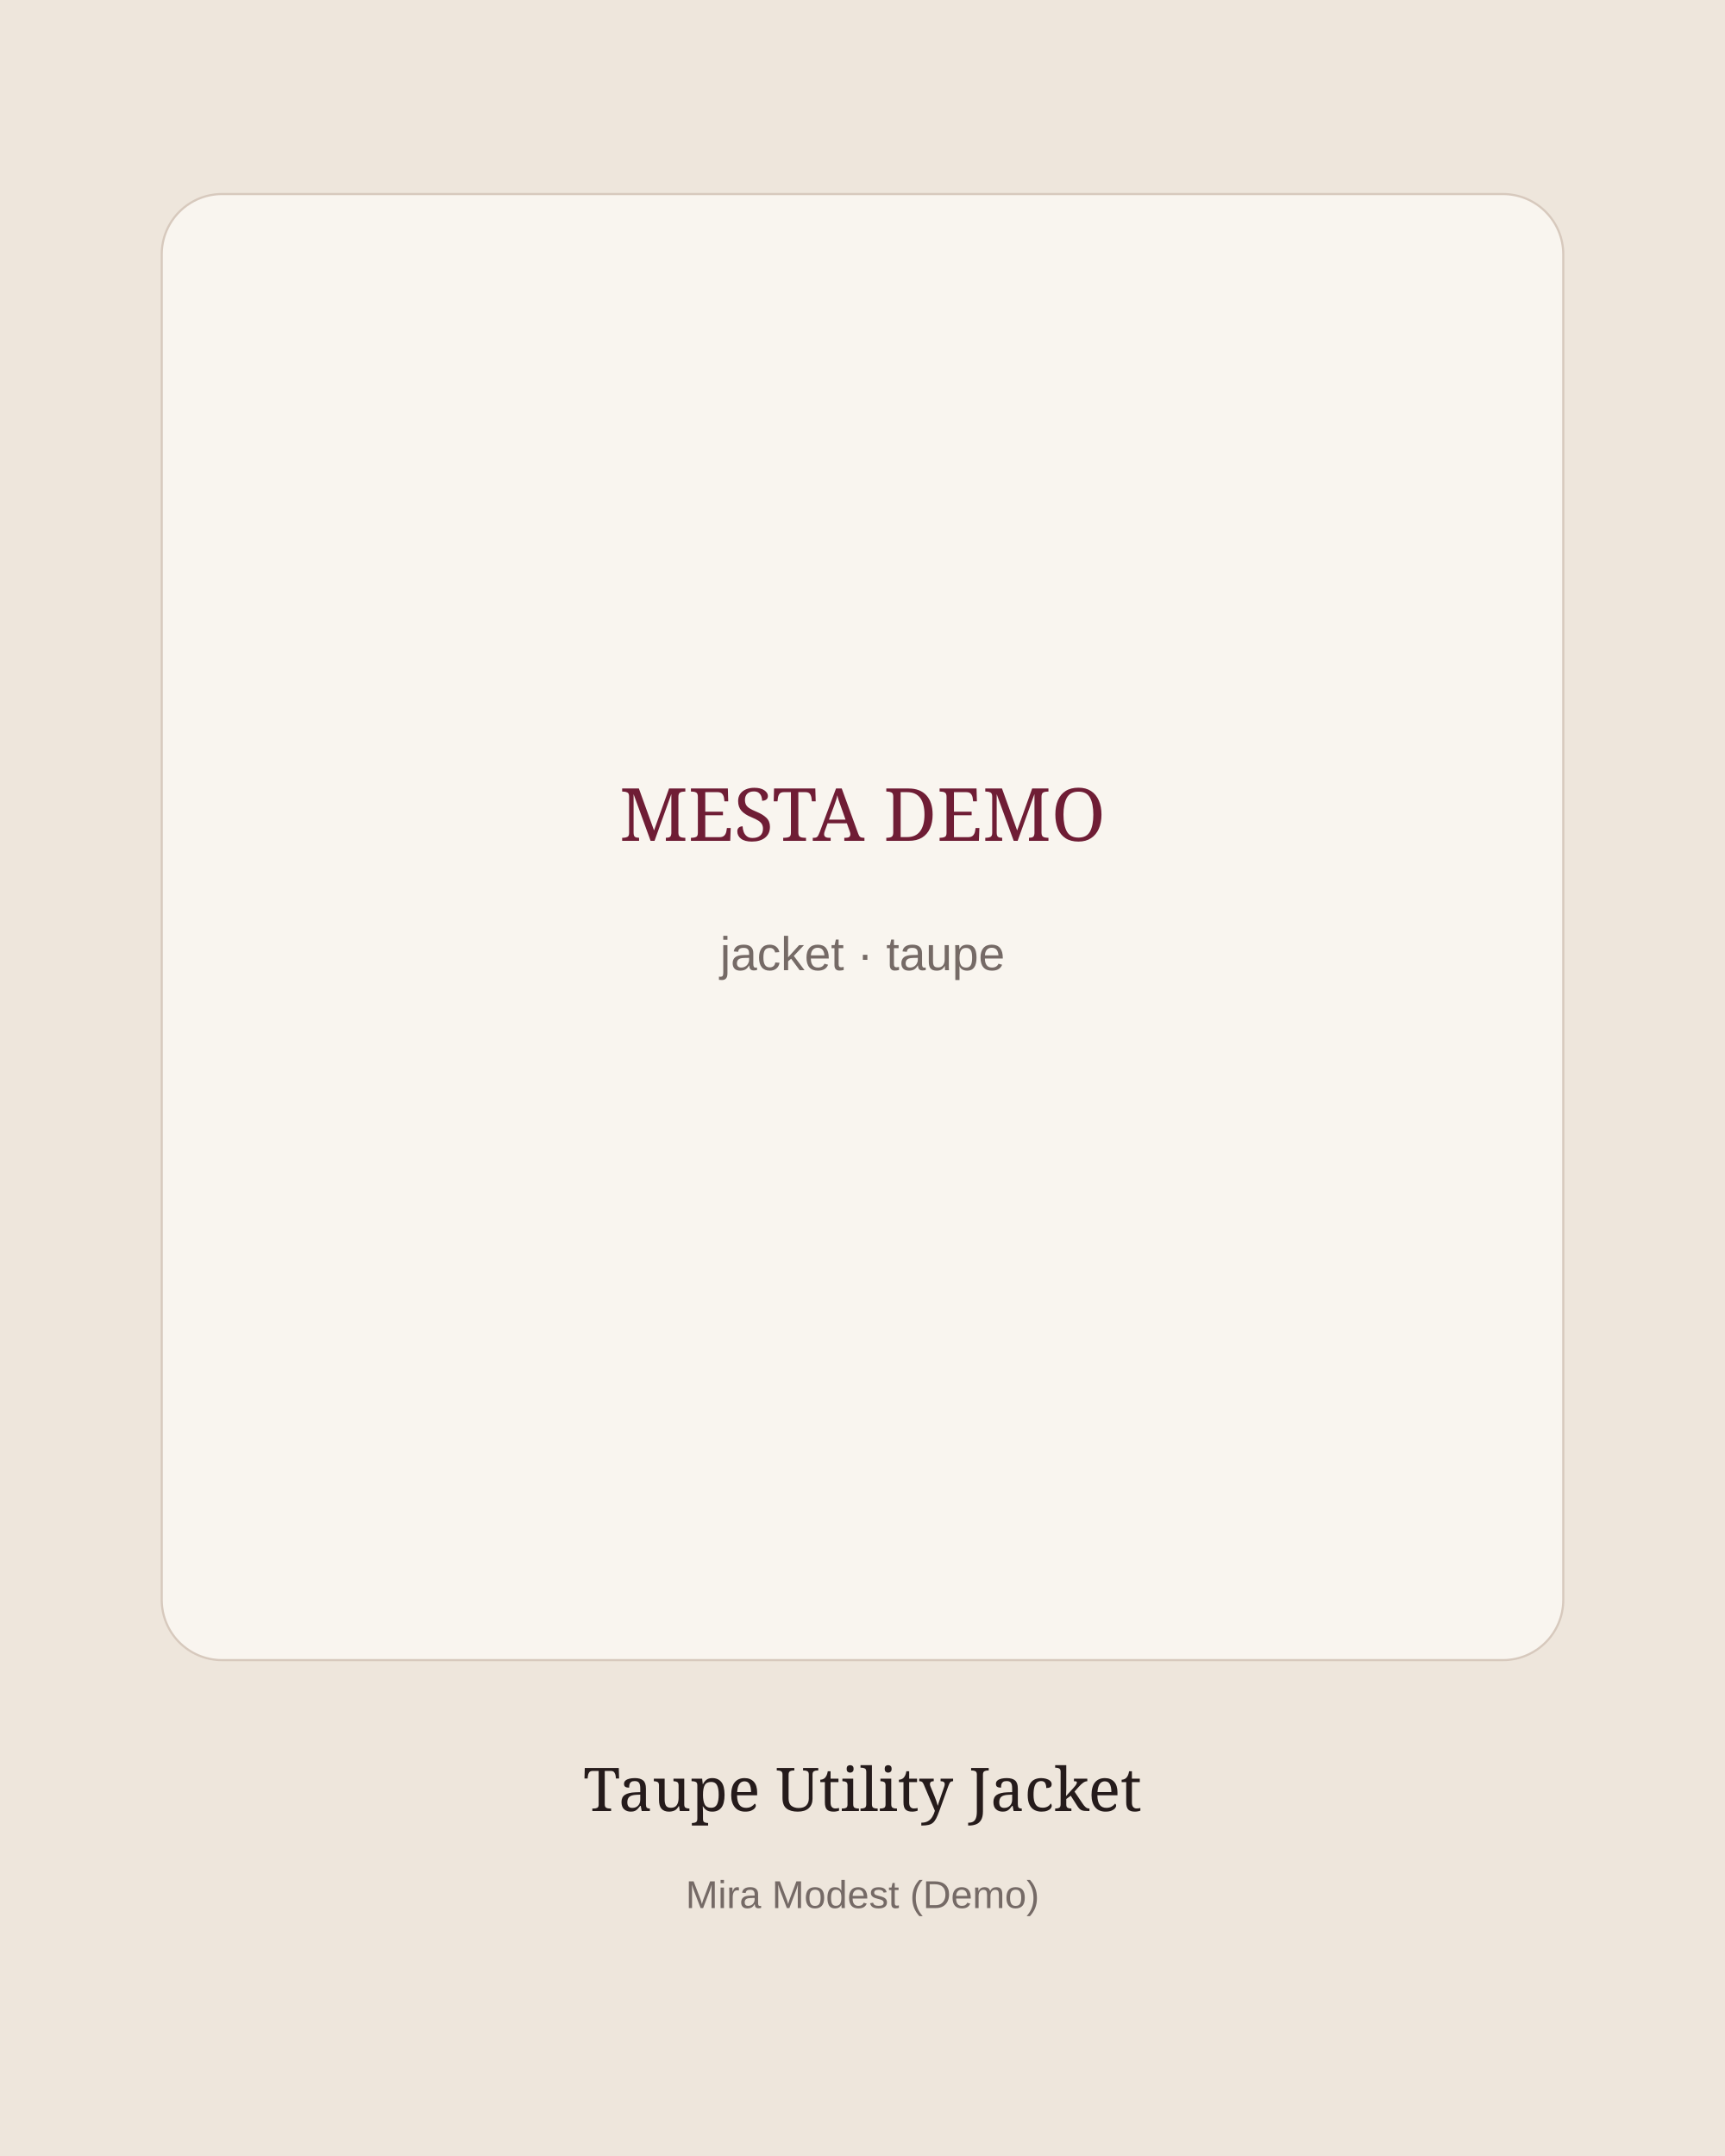
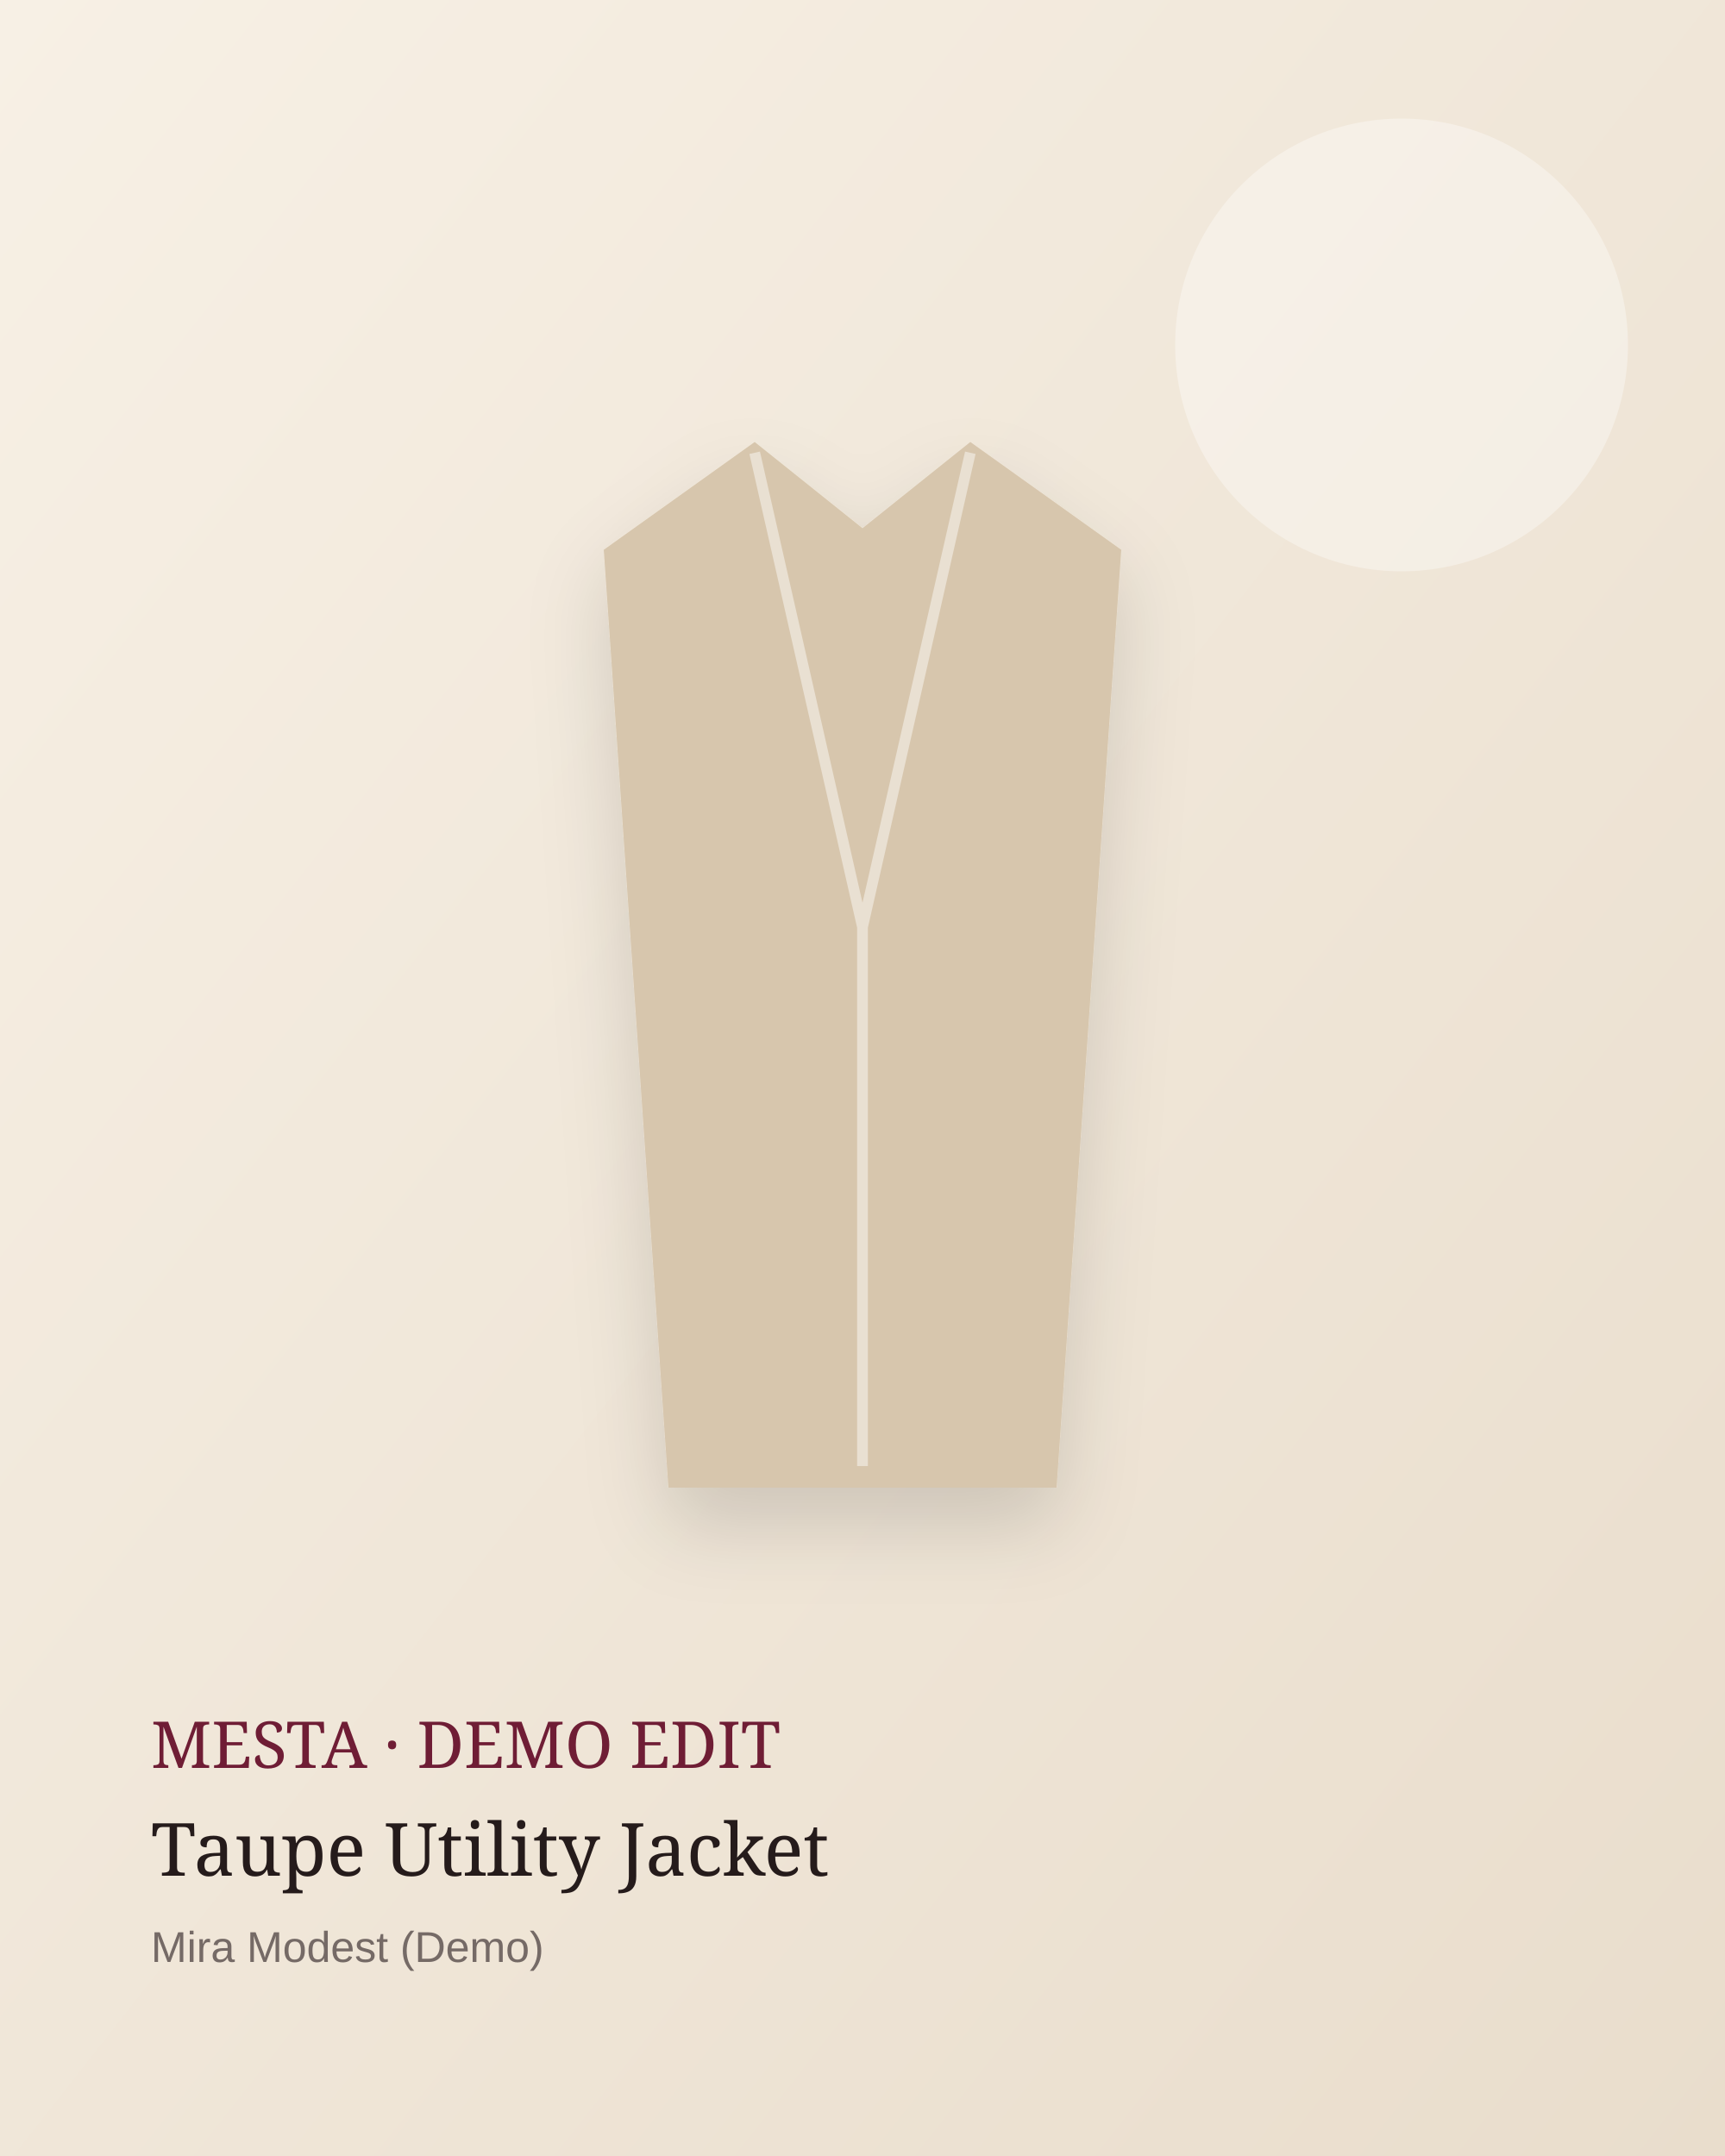
<svg xmlns="http://www.w3.org/2000/svg" width="800" height="1000" viewBox="0 0 800 1000">
-   <rect width="800" height="1000" fill="#eee6dc" />
-   <rect x="75" y="90" width="650" height="680" rx="28" fill="#f9f5ef" stroke="#d7c9bd" />
-   <text x="400" y="390" text-anchor="middle" font-family="Georgia" font-size="34" fill="#6f1d35">MESTA DEMO</text>
-   <text x="400" y="450" text-anchor="middle" font-family="Arial" font-size="22" fill="#756a66">jacket · taupe</text>
-   <text x="400" y="840" text-anchor="middle" font-family="Georgia" font-size="28" fill="#251b1b">Taupe Utility Jacket</text>
-   <text x="400" y="885" text-anchor="middle" font-family="Arial" font-size="18" fill="#756a66">Mira Modest (Demo)</text>
+   <defs>
+     <filter id="s" x="-20%" y="-20%" width="140%" height="140%">
+       <feDropShadow dx="0" dy="18" stdDeviation="18" flood-opacity=".14" />
+     </filter>
+     <linearGradient id="bg" x1="0" y1="0" x2="1" y2="1">
+       <stop stop-color="#f7f0e5" />
+       <stop offset="1" stop-color="#e9ddcc" />
+     </linearGradient>
+   </defs>
+   <rect width="800" height="1000" fill="url(#bg)" />
+   <circle cx="650" cy="160" r="105" fill="#fff" opacity=".34" />
+   <g filter="url(#s)">
+     <path d="M280 255 L350 205 400 245 450 205 520 255 490 690 310 690Z" fill="#d7c6ad" />
+     <path d="M350 210 400 430 450 210 M400 430 400 680" fill="none" stroke="#fff" stroke-opacity=".45" stroke-width="5" />
+   </g>
+   <text x="70" y="820" font-family="Georgia,serif" font-size="30" fill="#6f1d35">MESTA · DEMO EDIT</text>
+   <text x="70" y="870" font-family="Georgia,serif" font-size="34" fill="#251b1b">Taupe Utility Jacket</text>
+   <text x="70" y="910" font-family="Arial,sans-serif" font-size="20" fill="#756a66">Mira Modest (Demo)</text>
</svg>
